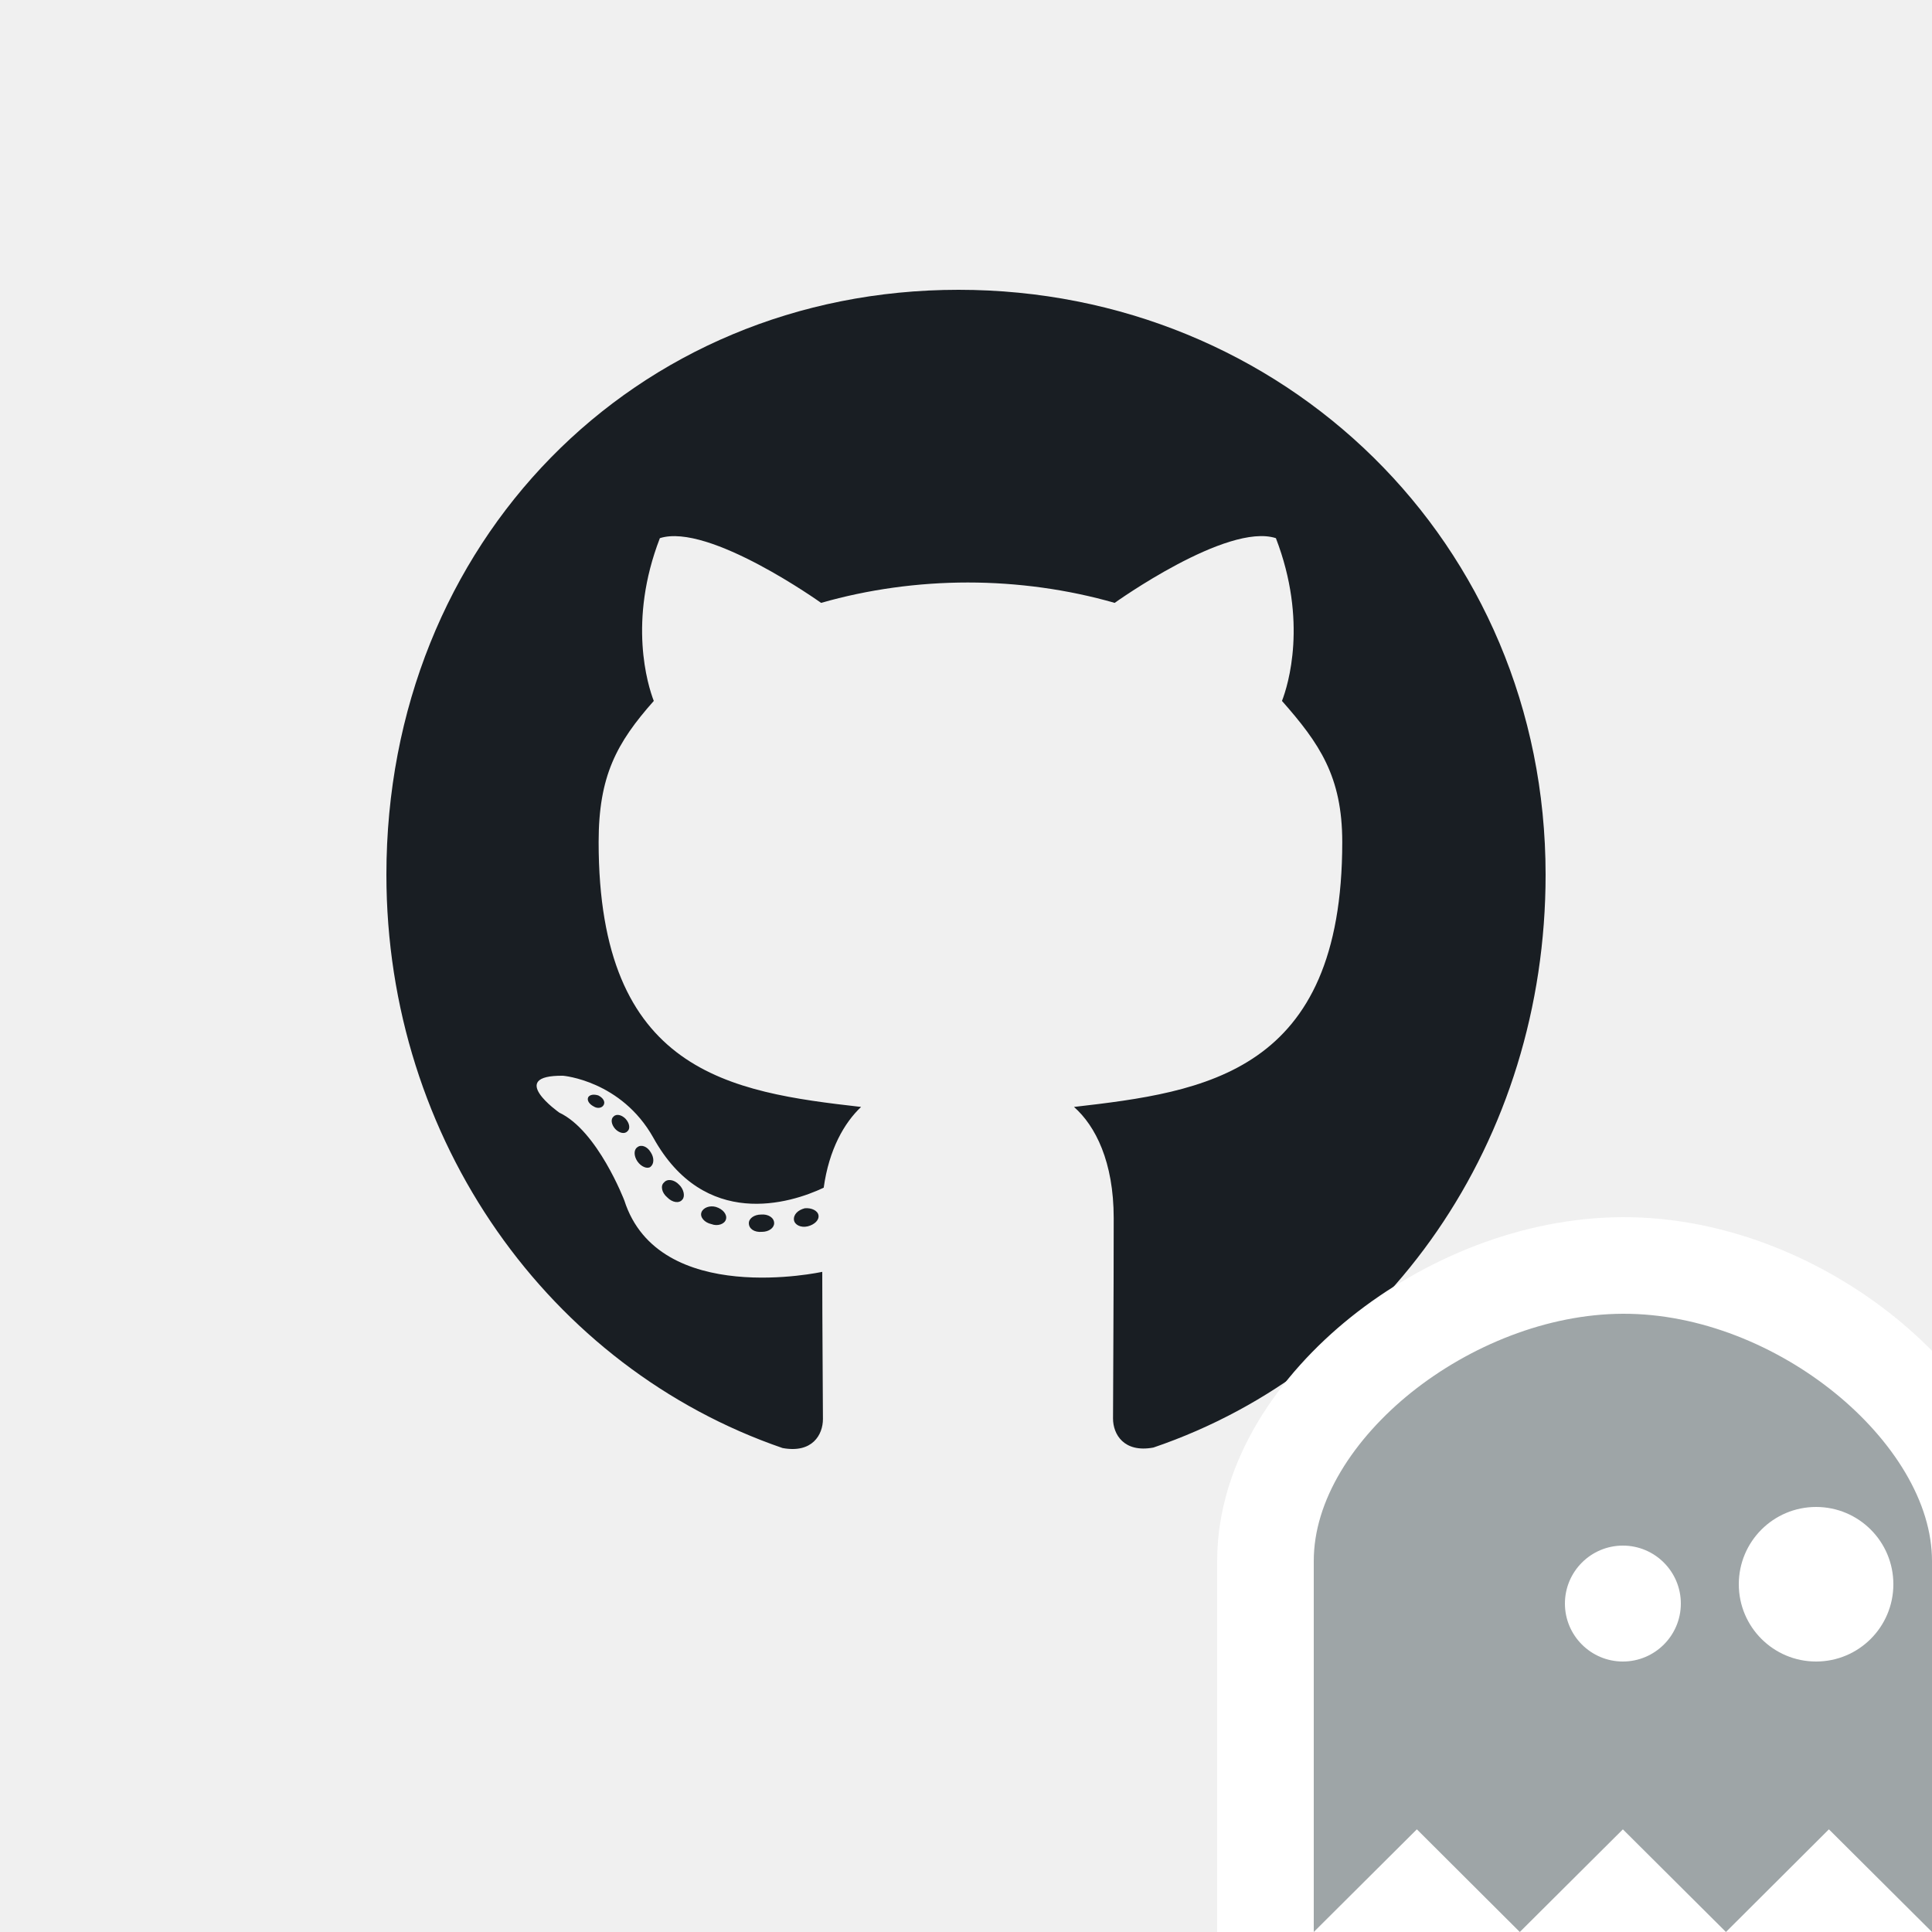
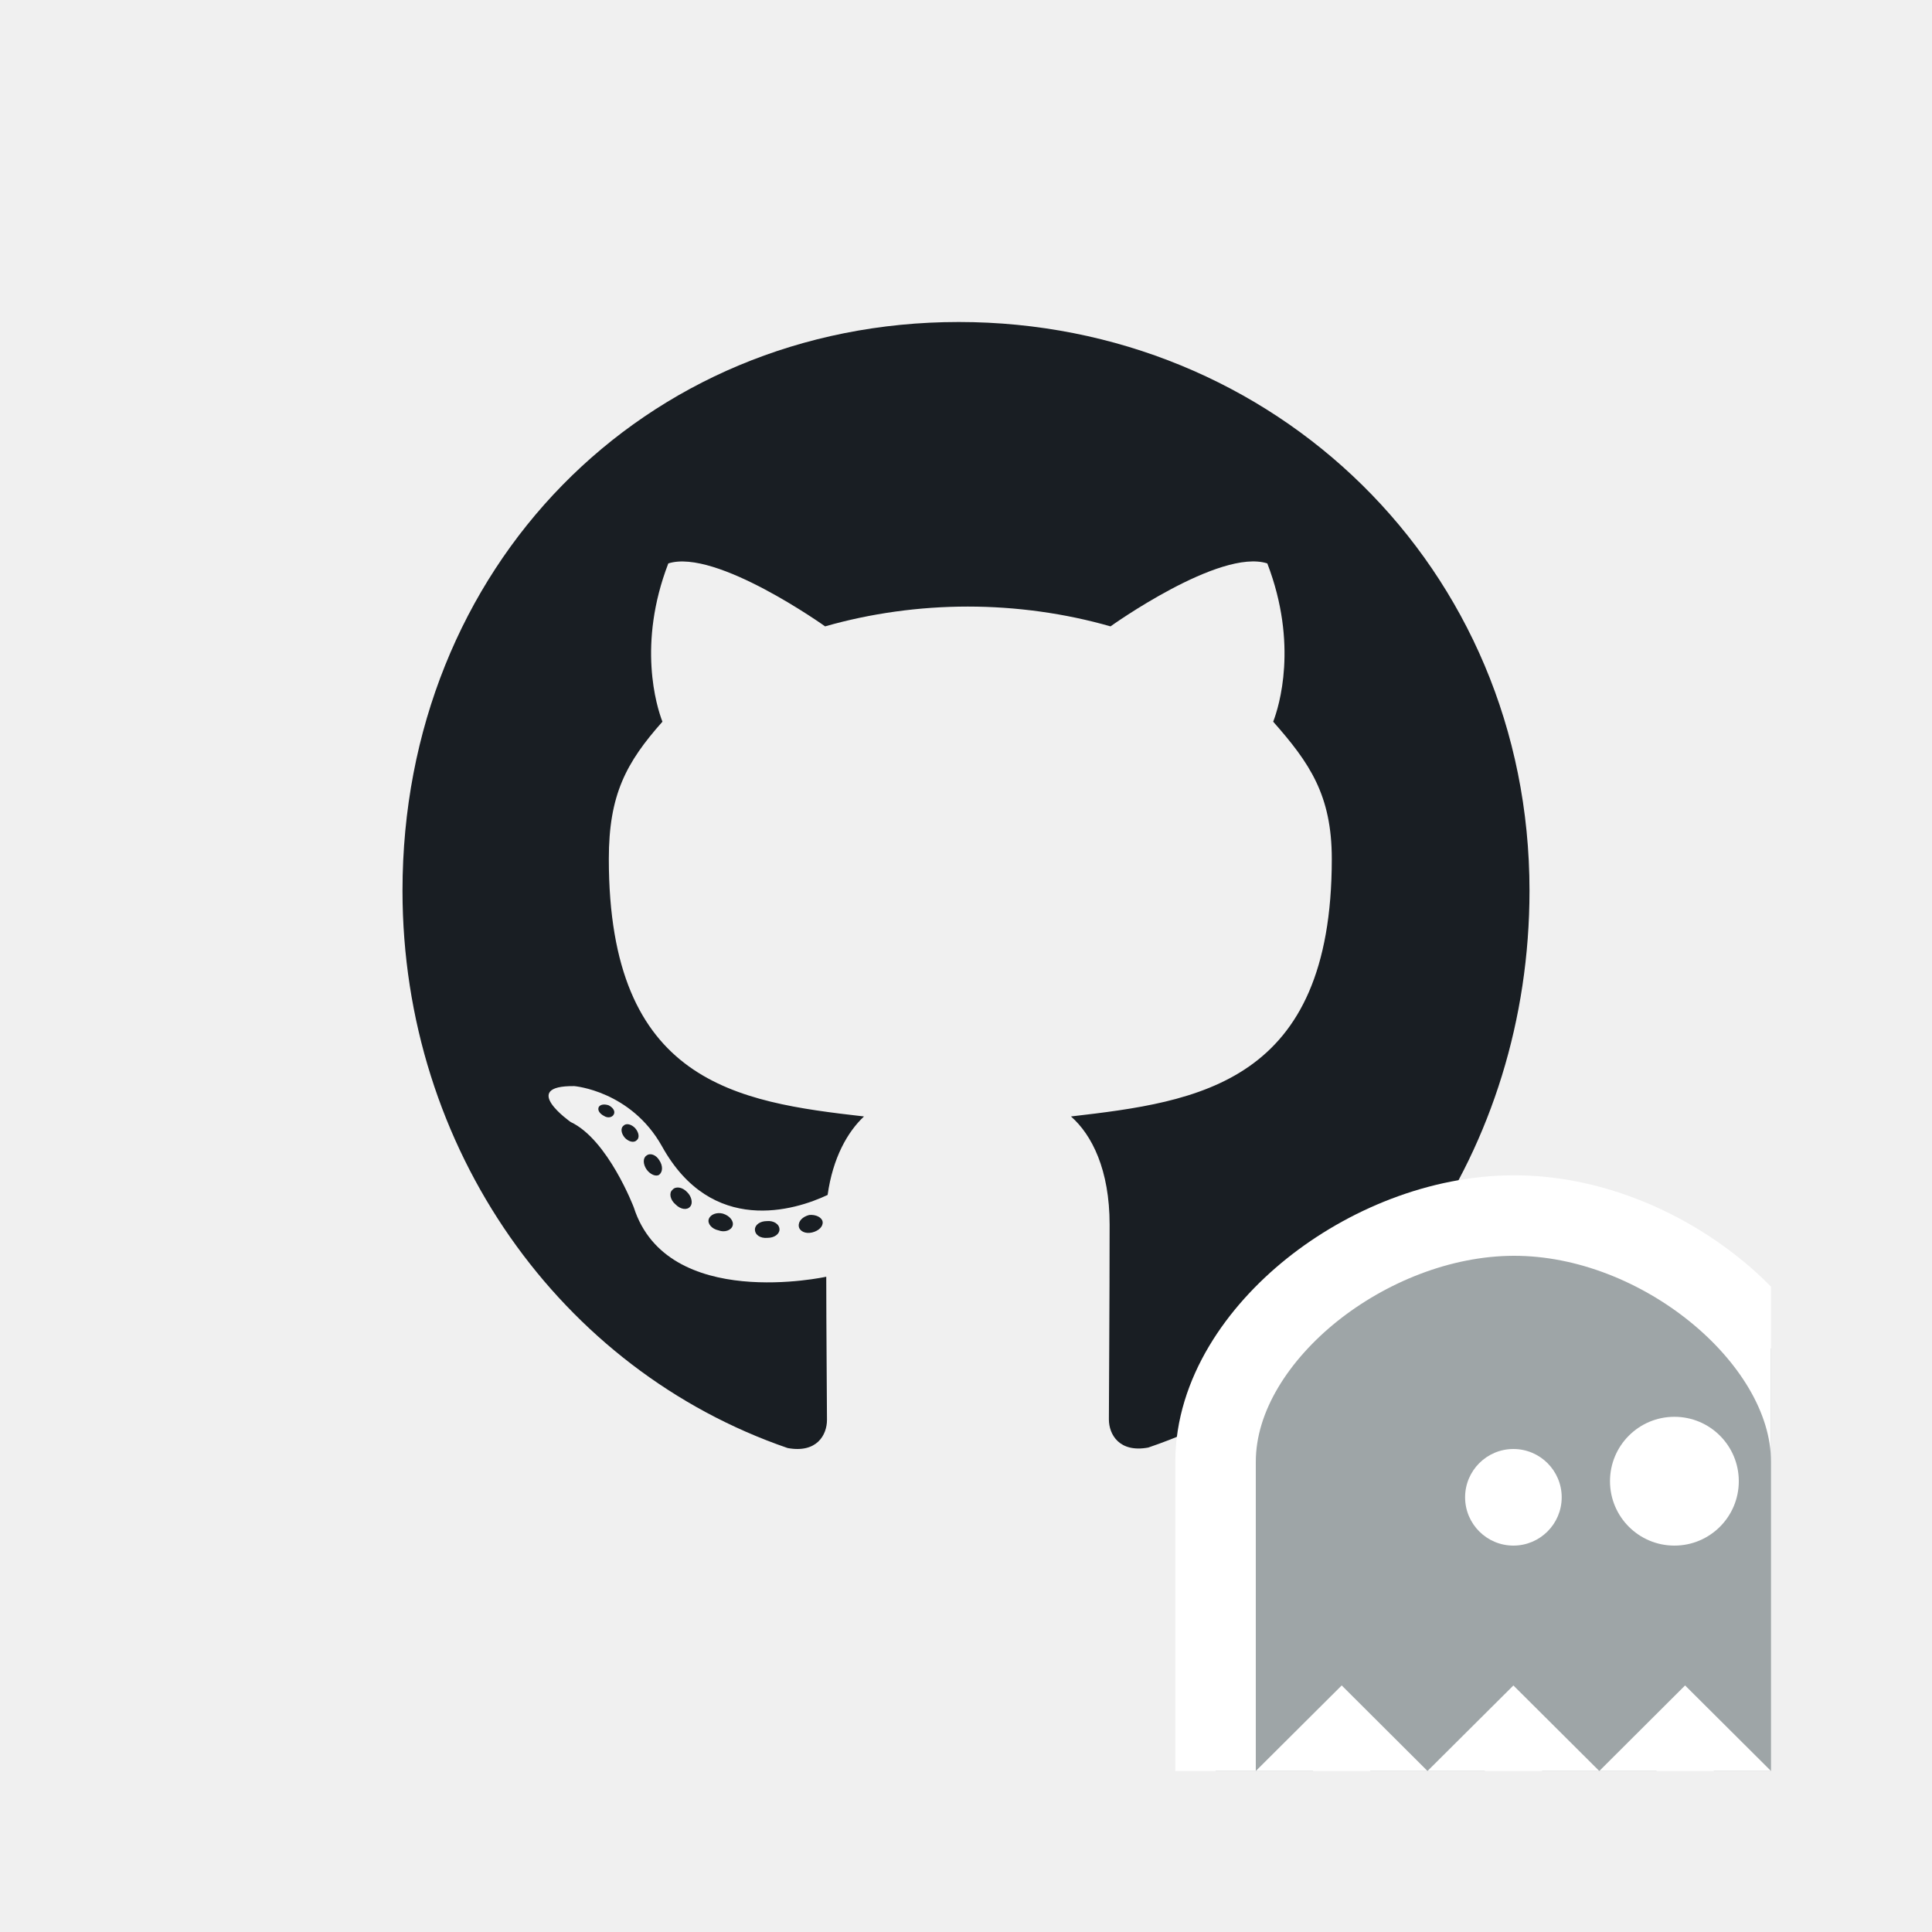
- <svg xmlns="http://www.w3.org/2000/svg" width="20" height="20" viewBox="0 0 20 20" fill="none">
+ <svg xmlns="http://www.w3.org/2000/svg" width="24" height="24" viewBox="0 0 24 24" fill="none">
  <g id="gist">
-     <rect width="20" height="20" fill="black" fill-opacity="0" />
    <g id="Group">
-       <rect width="12" height="12" fill="black" fill-opacity="0" transform="translate(4 3)" />
-       <path id="Vector" d="M8.014 12.662C8.014 12.712 7.958 12.752 7.888 12.752C7.808 12.759 7.752 12.72 7.752 12.662C7.752 12.613 7.808 12.573 7.878 12.573C7.951 12.566 8.014 12.605 8.014 12.662ZM7.261 12.551C7.244 12.6 7.293 12.657 7.365 12.672C7.428 12.697 7.501 12.672 7.515 12.623C7.53 12.573 7.484 12.516 7.411 12.494C7.348 12.476 7.278 12.501 7.261 12.551ZM8.331 12.508C8.26 12.526 8.212 12.573 8.219 12.63C8.227 12.68 8.29 12.712 8.362 12.695C8.432 12.677 8.481 12.63 8.473 12.581C8.466 12.533 8.401 12.501 8.331 12.508ZM9.923 3C6.567 3 4 5.613 4 9.055C4 11.806 5.689 14.161 8.101 14.99C8.41 15.047 8.519 14.851 8.519 14.69C8.519 14.536 8.512 13.687 8.512 13.166C8.512 13.166 6.819 13.538 6.463 12.427C6.463 12.427 6.187 11.705 5.79 11.518C5.79 11.518 5.236 11.129 5.829 11.136C5.829 11.136 6.431 11.186 6.763 11.777C7.293 12.734 8.181 12.459 8.527 12.295C8.582 11.898 8.74 11.623 8.914 11.459C7.561 11.305 6.197 11.104 6.197 8.717C6.197 8.035 6.381 7.692 6.768 7.256C6.705 7.094 6.499 6.429 6.831 5.571C7.336 5.409 8.5 6.241 8.5 6.241C8.984 6.102 9.504 6.03 10.019 6.03C10.535 6.03 11.055 6.102 11.539 6.241C11.539 6.241 12.702 5.407 13.208 5.571C13.54 6.432 13.334 7.094 13.271 7.256C13.658 7.695 13.895 8.037 13.895 8.717C13.895 11.111 12.47 11.303 11.118 11.459C11.34 11.655 11.529 12.027 11.529 12.61C11.529 13.447 11.522 14.481 11.522 14.685C11.522 14.846 11.633 15.042 11.94 14.985C14.36 14.161 16 11.806 16 9.055C16 5.613 13.278 3 9.923 3ZM6.352 11.558C6.32 11.583 6.327 11.64 6.369 11.687C6.407 11.727 6.463 11.744 6.494 11.712C6.526 11.687 6.519 11.63 6.477 11.583C6.439 11.543 6.383 11.526 6.352 11.558ZM6.09 11.357C6.073 11.389 6.098 11.429 6.146 11.454C6.185 11.479 6.233 11.471 6.25 11.437C6.267 11.404 6.243 11.365 6.194 11.34C6.146 11.325 6.107 11.332 6.09 11.357ZM6.874 12.241C6.835 12.273 6.85 12.347 6.906 12.394C6.961 12.451 7.031 12.459 7.063 12.419C7.094 12.387 7.08 12.312 7.031 12.265C6.978 12.208 6.906 12.201 6.874 12.241ZM6.598 11.876C6.56 11.901 6.56 11.965 6.598 12.022C6.637 12.079 6.702 12.104 6.734 12.079C6.773 12.047 6.773 11.982 6.734 11.925C6.7 11.868 6.637 11.844 6.598 11.876Z" fill="#191E23" />
+       <path id="Vector" d="M9.683 15.273C9.683 15.331 9.618 15.377 9.536 15.377C9.443 15.386 9.378 15.339 9.378 15.273C9.378 15.215 9.443 15.169 9.525 15.169C9.609 15.16 9.683 15.206 9.683 15.273ZM8.805 15.143C8.785 15.2 8.842 15.267 8.926 15.284C9 15.313 9.084 15.284 9.101 15.226C9.118 15.169 9.065 15.102 8.98 15.076C8.906 15.056 8.825 15.085 8.805 15.143ZM10.052 15.093C9.971 15.114 9.914 15.169 9.923 15.235C9.931 15.293 10.004 15.331 10.089 15.31C10.171 15.29 10.227 15.235 10.219 15.177C10.21 15.122 10.134 15.085 10.052 15.093ZM11.91 4C7.995 4 5 7.048 5 11.064C5 14.274 6.97 17.021 9.784 17.988C10.146 18.055 10.273 17.826 10.273 17.638C10.273 17.458 10.264 16.468 10.264 15.86C10.264 15.86 8.288 16.295 7.873 14.998C7.873 14.998 7.552 14.155 7.089 13.938C7.089 13.938 6.442 13.484 7.134 13.492C7.134 13.492 7.837 13.55 8.223 14.239C8.842 15.357 9.877 15.035 10.281 14.844C10.346 14.381 10.529 14.06 10.733 13.869C9.155 13.689 7.563 13.455 7.563 10.67C7.563 9.874 7.777 9.474 8.229 8.965C8.156 8.777 7.916 8.001 8.302 6.999C8.892 6.811 10.25 7.781 10.25 7.781C10.815 7.619 11.421 7.535 12.023 7.535C12.624 7.535 13.231 7.619 13.795 7.781C13.795 7.781 15.153 6.808 15.743 6.999C16.129 8.004 15.889 8.777 15.816 8.965C16.268 9.477 16.544 9.877 16.544 10.67C16.544 13.463 14.882 13.686 13.304 13.869C13.564 14.097 13.784 14.532 13.784 15.212C13.784 16.188 13.775 17.395 13.775 17.632C13.775 17.82 13.905 18.049 14.264 17.982C17.086 17.021 19 14.274 19 11.064C19 7.048 15.825 4 11.91 4ZM7.744 13.985C7.707 14.014 7.715 14.08 7.763 14.135C7.808 14.181 7.873 14.202 7.91 14.164C7.947 14.135 7.938 14.069 7.89 14.014C7.845 13.967 7.78 13.947 7.744 13.985ZM7.439 13.75C7.419 13.788 7.447 13.834 7.504 13.863C7.549 13.892 7.605 13.883 7.625 13.843C7.645 13.805 7.617 13.759 7.56 13.73C7.504 13.712 7.458 13.721 7.439 13.75ZM8.353 14.781C8.308 14.818 8.325 14.905 8.39 14.96C8.455 15.027 8.537 15.035 8.573 14.989C8.61 14.951 8.593 14.865 8.537 14.81C8.475 14.743 8.39 14.734 8.353 14.781ZM8.031 14.355C7.986 14.384 7.986 14.459 8.031 14.526C8.077 14.592 8.153 14.621 8.19 14.592C8.235 14.555 8.235 14.48 8.19 14.413C8.15 14.346 8.077 14.318 8.031 14.355Z" fill="#191E23" />
    </g>
    <g id="Logo" clip-path="url(#clip0)">
-       <rect width="8" height="8" fill="black" fill-opacity="0" transform="translate(12 12)" />
-       <path id="Vector_2" d="M13.1 20V21.204L13.953 20.354L14.667 19.643L15.38 20.354L15.733 20.706L16.086 20.354L16.8 19.643L17.514 20.354L17.867 20.706L18.22 20.354L18.933 19.643L19.647 20.354L20.5 21.204V20V16.16C20.5 15.341 19.975 14.571 19.312 14.033C18.638 13.485 17.729 13.097 16.799 13.1C15.884 13.103 14.977 13.481 14.299 14.023C13.633 14.556 13.1 15.323 13.1 16.16V20Z" fill="#9EA5A7" stroke="white" />
-       <path id="Ellipse" d="M17.4 16.6C17.4 16.931 17.131 17.2 16.8 17.2C16.469 17.2 16.2 16.931 16.2 16.6C16.2 16.269 16.469 16 16.8 16C17.131 16 17.4 16.269 17.4 16.6Z" fill="white" />
-       <path id="Ellipse_2" d="M19.6 16.4C19.6 16.842 19.242 17.2 18.8 17.2C18.358 17.2 18 16.842 18 16.4C18 15.958 18.358 15.6 18.8 15.6C19.242 15.6 19.6 15.958 19.6 16.4Z" fill="white" />
+       <path id="Vector_2" d="M15.1 22V23.204L15.953 22.354L16.667 21.643L17.38 22.354L17.733 22.706L18.086 22.354L18.8 21.643L19.514 22.354L19.867 22.706L20.22 22.354L20.933 21.643L21.647 22.354L22.5 23.204V22V18.16C22.5 17.34 21.975 16.571 21.312 16.033C20.638 15.485 19.729 15.097 18.799 15.1C17.884 15.103 16.977 15.481 16.299 16.023C15.633 16.556 15.1 17.323 15.1 18.16V22Z" fill="#9EA5A7" stroke="white" />
+       <path id="Ellipse" d="M19.4 18.6C19.4 18.931 19.131 19.2 18.8 19.2C18.469 19.2 18.2 18.931 18.2 18.6C18.2 18.269 18.469 18 18.8 18C19.131 18 19.4 18.269 19.4 18.6Z" fill="white" />
+       <path id="Ellipse_2" d="M21.6 18.4C21.6 18.842 21.242 19.2 20.8 19.2C20.358 19.2 20 18.842 20 18.4C20 17.958 20.358 17.6 20.8 17.6C21.242 17.6 21.6 17.958 21.6 18.4Z" fill="white" />
    </g>
  </g>
  <defs>
    <clipPath id="clip0">
-       <rect width="8" height="8" fill="white" transform="translate(12 12)" />
+       <rect width="8" height="8" fill="white" transform="translate(14 14)" />
    </clipPath>
  </defs>
</svg>
